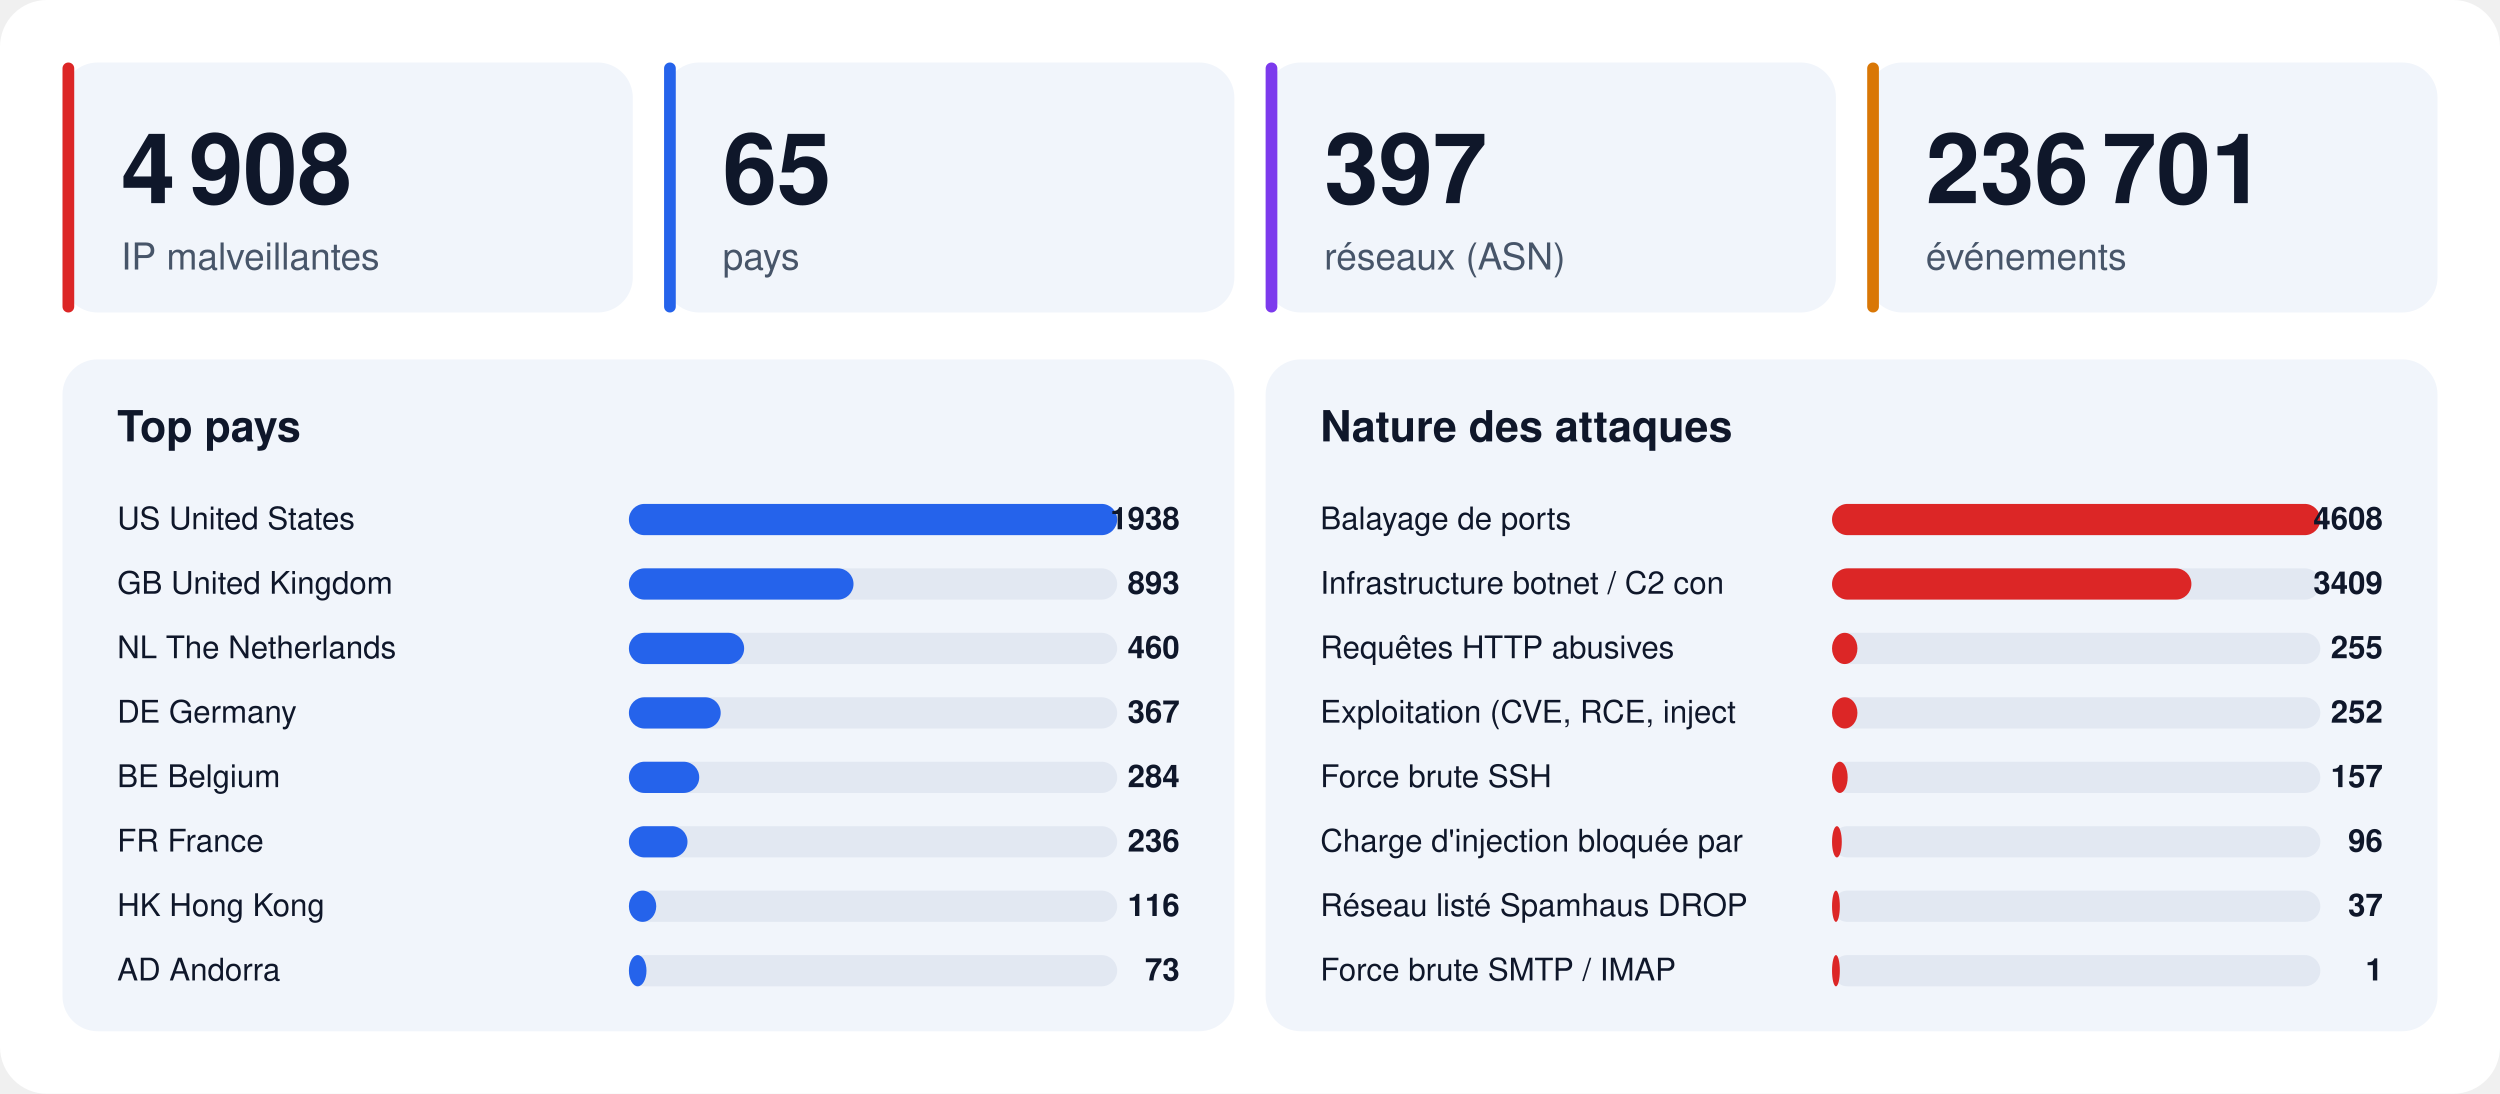
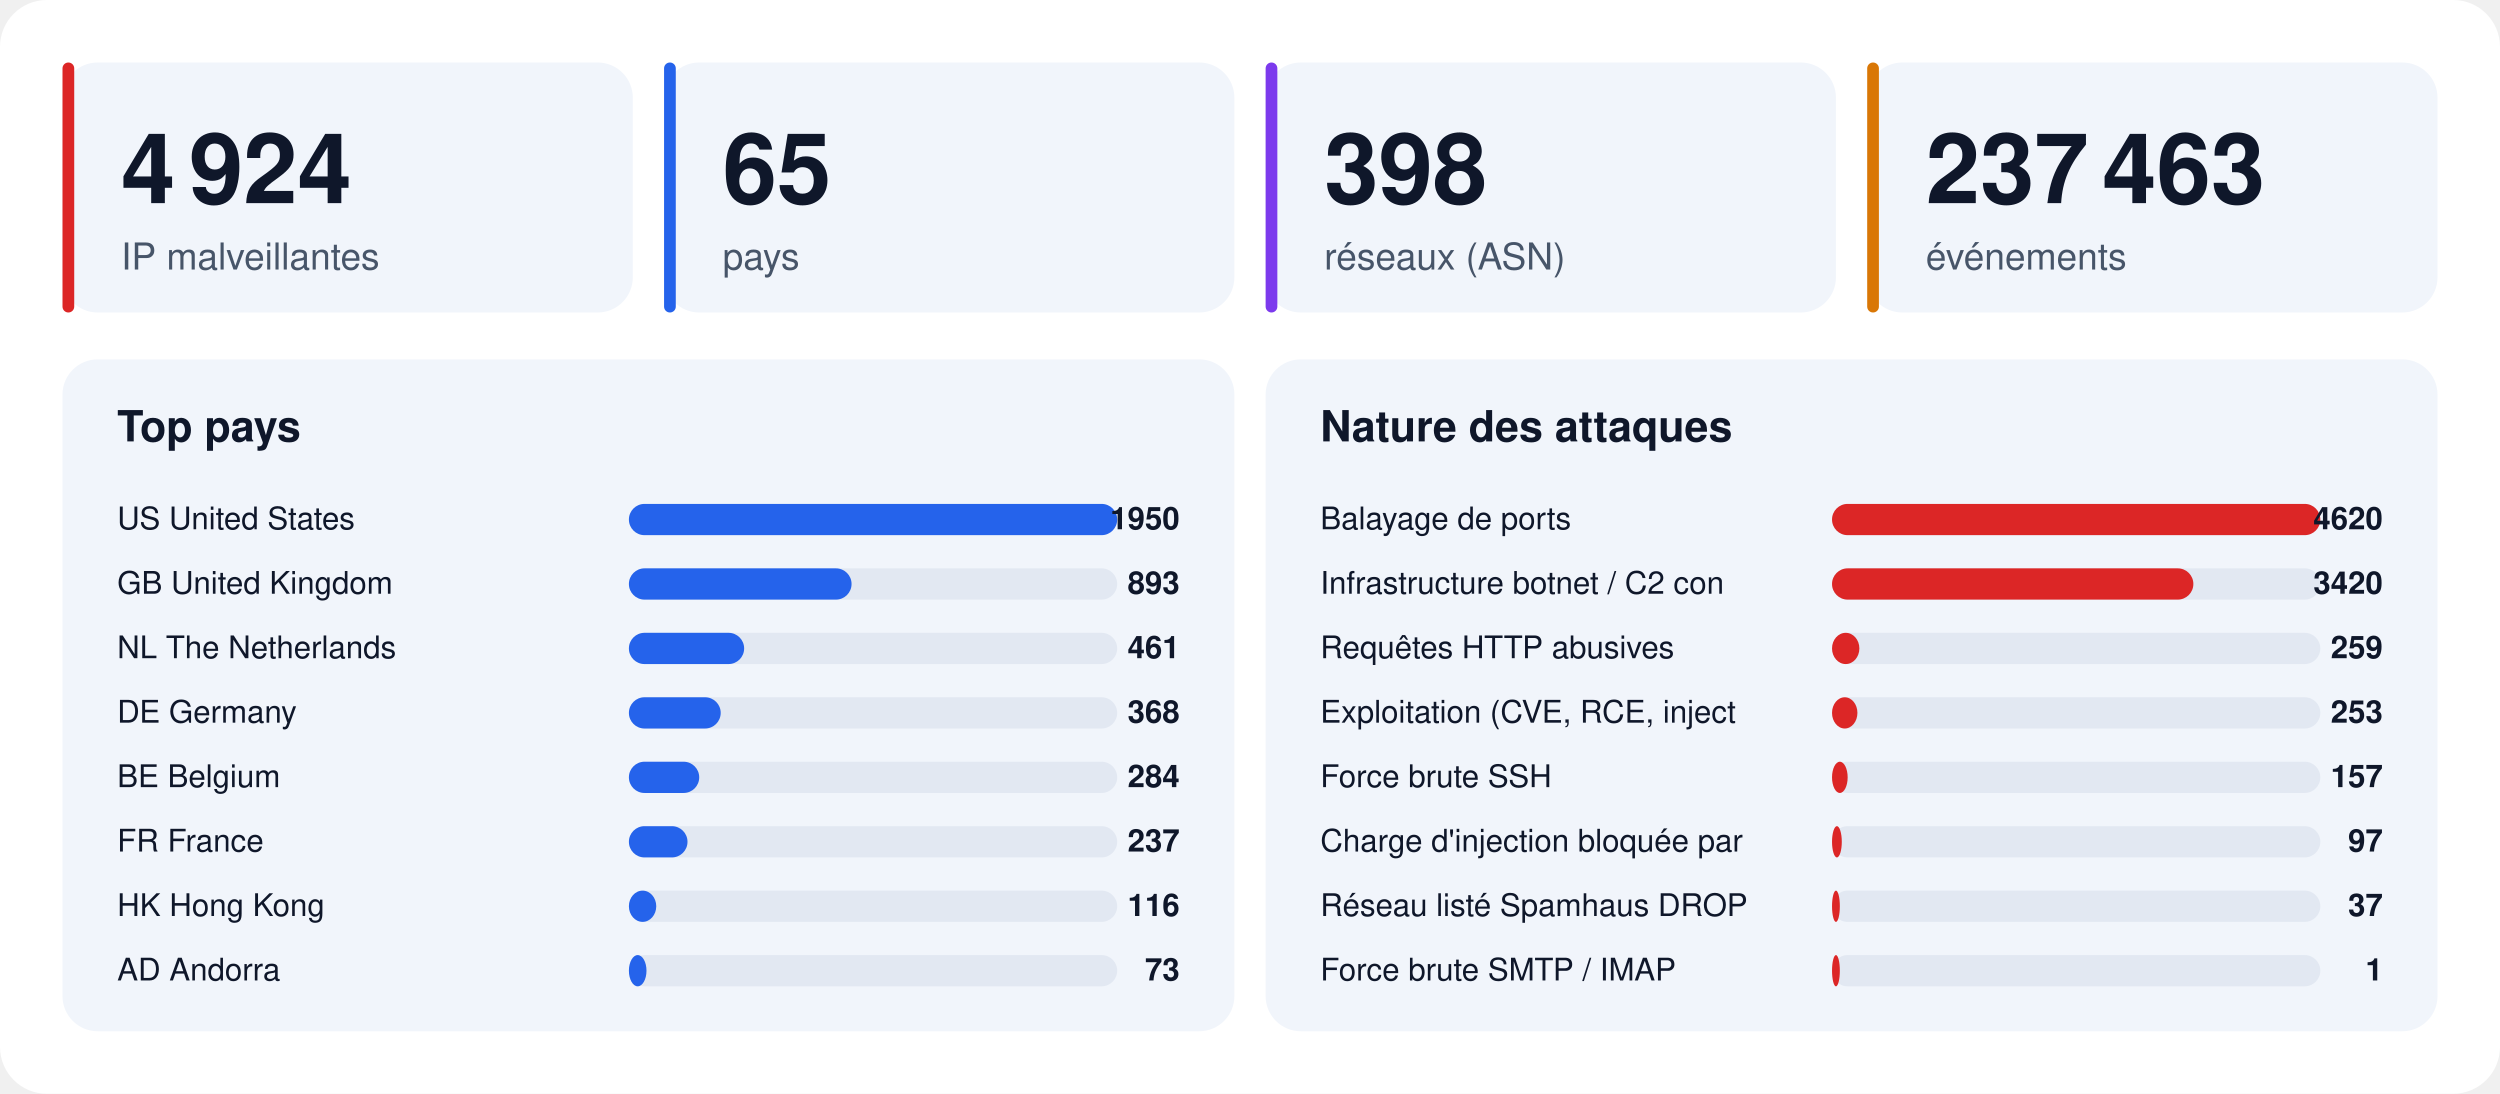
<svg xmlns="http://www.w3.org/2000/svg" width="1280" height="560" viewBox="0 0 1280 560" font-family="-apple-system,BlinkMacSystemFont,'Segoe UI',Helvetica,Arial,sans-serif">
  <rect width="1280" height="560" rx="24" fill="#ffffff" />
  <rect x="32" y="32" width="292" height="128" rx="18" fill="#f1f5fb" />
  <rect x="32" y="32" width="6" height="128" rx="3" fill="#dc2626" />
-   <text x="62" y="104" font-size="50" font-weight="800" fill="#0f172a">4 908</text>
+   <text x="62" y="104" font-size="50" font-weight="800" fill="#0f172a">4 924</text>
  <text x="62" y="138" font-size="19" fill="#475569">IP malveillantes</text>
  <rect x="340" y="32" width="292" height="128" rx="18" fill="#f1f5fb" />
  <rect x="340" y="32" width="6" height="128" rx="3" fill="#2563eb" />
  <text x="370" y="104" font-size="50" font-weight="800" fill="#0f172a">65</text>
  <text x="370" y="138" font-size="19" fill="#475569">pays</text>
  <rect x="648" y="32" width="292" height="128" rx="18" fill="#f1f5fb" />
  <rect x="648" y="32" width="6" height="128" rx="3" fill="#7c3aed" />
-   <text x="678" y="104" font-size="50" font-weight="800" fill="#0f172a">397</text>
+   <text x="678" y="104" font-size="50" font-weight="800" fill="#0f172a">398</text>
  <text x="678" y="138" font-size="19" fill="#475569">réseaux (ASN)</text>
  <rect x="956" y="32" width="292" height="128" rx="18" fill="#f1f5fb" />
  <rect x="956" y="32" width="6" height="128" rx="3" fill="#d97706" />
-   <text x="986" y="104" font-size="50" font-weight="800" fill="#0f172a">236 701</text>
+   <text x="986" y="104" font-size="50" font-weight="800" fill="#0f172a">237 463</text>
  <text x="986" y="138" font-size="19" fill="#475569">événements</text>
  <rect x="32" y="184" width="600" height="344" rx="18" fill="#f1f5fb" />
  <text x="60" y="226" font-size="22" font-weight="700" fill="#0f172a">Top pays</text>
  <text x="60" y="271" font-size="16" fill="#0f172a">US  United States</text>
  <rect x="322" y="258" width="250" height="16" rx="8" fill="#e2e8f2" />
  <rect x="322" y="258" width="250" height="16" rx="8" fill="#2563eb" />
-   <text x="604" y="271" font-size="16" font-weight="700" text-anchor="end" fill="#0f172a">1938</text>
+   <text x="604" y="271" font-size="16" font-weight="700" text-anchor="end" fill="#0f172a">1950</text>
  <text x="60" y="304" font-size="16" fill="#0f172a">GB  United Kingdom</text>
  <rect x="322" y="291" width="250" height="16" rx="8" fill="#e2e8f2" />
-   <rect x="322" y="291" width="115" height="16" rx="8" fill="#2563eb" />
+   <rect x="322" y="291" width="114" height="16" rx="8" fill="#2563eb" />
  <text x="604" y="304" font-size="16" font-weight="700" text-anchor="end" fill="#0f172a">893</text>
  <text x="60" y="337" font-size="16" fill="#0f172a">NL  The Netherlands</text>
  <rect x="322" y="324" width="250" height="16" rx="8" fill="#e2e8f2" />
  <rect x="322" y="324" width="59" height="16" rx="8" fill="#2563eb" />
-   <text x="604" y="337" font-size="16" font-weight="700" text-anchor="end" fill="#0f172a">460</text>
+   <text x="604" y="337" font-size="16" font-weight="700" text-anchor="end" fill="#0f172a">461</text>
  <text x="60" y="370" font-size="16" fill="#0f172a">DE  Germany</text>
  <rect x="322" y="357" width="250" height="16" rx="8" fill="#e2e8f2" />
  <rect x="322" y="357" width="47" height="16" rx="8" fill="#2563eb" />
-   <text x="604" y="370" font-size="16" font-weight="700" text-anchor="end" fill="#0f172a">367</text>
+   <text x="604" y="370" font-size="16" font-weight="700" text-anchor="end" fill="#0f172a">368</text>
  <text x="60" y="403" font-size="16" fill="#0f172a">BE  Belgium</text>
  <rect x="322" y="390" width="250" height="16" rx="8" fill="#e2e8f2" />
  <rect x="322" y="390" width="36" height="16" rx="8" fill="#2563eb" />
  <text x="604" y="403" font-size="16" font-weight="700" text-anchor="end" fill="#0f172a">284</text>
  <text x="60" y="436" font-size="16" fill="#0f172a">FR  France</text>
  <rect x="322" y="423" width="250" height="16" rx="8" fill="#e2e8f2" />
  <rect x="322" y="423" width="30" height="16" rx="8" fill="#2563eb" />
-   <text x="604" y="436" font-size="16" font-weight="700" text-anchor="end" fill="#0f172a">236</text>
+   <text x="604" y="436" font-size="16" font-weight="700" text-anchor="end" fill="#0f172a">237</text>
  <text x="60" y="469" font-size="16" fill="#0f172a">HK  Hong Kong</text>
  <rect x="322" y="456" width="250" height="16" rx="8" fill="#e2e8f2" />
  <rect x="322" y="456" width="14" height="16" rx="8" fill="#2563eb" />
  <text x="604" y="469" font-size="16" font-weight="700" text-anchor="end" fill="#0f172a">116</text>
  <text x="60" y="502" font-size="16" fill="#0f172a">AD  Andorra</text>
  <rect x="322" y="489" width="250" height="16" rx="8" fill="#e2e8f2" />
  <rect x="322" y="489" width="9" height="16" rx="8" fill="#2563eb" />
  <text x="604" y="502" font-size="16" font-weight="700" text-anchor="end" fill="#0f172a">73</text>
  <rect x="648" y="184" width="600" height="344" rx="18" fill="#f1f5fb" />
  <text x="676" y="226" font-size="22" font-weight="700" fill="#0f172a">Nature des attaques</text>
  <text x="676" y="271" font-size="16" fill="#0f172a">Balayage de ports</text>
  <rect x="938" y="258" width="250" height="16" rx="8" fill="#e2e8f2" />
  <rect x="938" y="258" width="250" height="16" rx="8" fill="#dc2626" />
-   <text x="1220" y="271" font-size="16" font-weight="700" text-anchor="end" fill="#0f172a">4608</text>
+   <text x="1220" y="271" font-size="16" font-weight="700" text-anchor="end" fill="#0f172a">4620</text>
  <text x="676" y="304" font-size="16" fill="#0f172a">Infrastructure botnet / C2 con</text>
  <rect x="938" y="291" width="250" height="16" rx="8" fill="#e2e8f2" />
-   <rect x="938" y="291" width="184" height="16" rx="8" fill="#dc2626" />
-   <text x="1220" y="304" font-size="16" font-weight="700" text-anchor="end" fill="#0f172a">3409</text>
+   <rect x="938" y="291" width="185" height="16" rx="8" fill="#dc2626" />
+   <text x="1220" y="304" font-size="16" font-weight="700" text-anchor="end" fill="#0f172a">3420</text>
  <text x="676" y="337" font-size="16" fill="#0f172a">Requêtes HTTP abusives</text>
  <rect x="938" y="324" width="250" height="16" rx="8" fill="#e2e8f2" />
-   <rect x="938" y="324" width="13" height="16" rx="8" fill="#dc2626" />
-   <text x="1220" y="337" font-size="16" font-weight="700" text-anchor="end" fill="#0f172a">255</text>
+   <rect x="938" y="324" width="14" height="16" rx="8" fill="#dc2626" />
+   <text x="1220" y="337" font-size="16" font-weight="700" text-anchor="end" fill="#0f172a">259</text>
  <text x="676" y="370" font-size="16" fill="#0f172a">Exploitation (CVE, RCE, inject</text>
  <rect x="938" y="357" width="250" height="16" rx="8" fill="#e2e8f2" />
  <rect x="938" y="357" width="13" height="16" rx="8" fill="#dc2626" />
-   <text x="1220" y="370" font-size="16" font-weight="700" text-anchor="end" fill="#0f172a">252</text>
+   <text x="1220" y="370" font-size="16" font-weight="700" text-anchor="end" fill="#0f172a">253</text>
  <text x="676" y="403" font-size="16" fill="#0f172a">Force brute SSH</text>
  <rect x="938" y="390" width="250" height="16" rx="8" fill="#e2e8f2" />
  <rect x="938" y="390" width="8" height="16" rx="8" fill="#dc2626" />
  <text x="1220" y="403" font-size="16" font-weight="700" text-anchor="end" fill="#0f172a">157</text>
  <text x="676" y="436" font-size="16" fill="#0f172a">Charge d'injection bloquée par</text>
  <rect x="938" y="423" width="250" height="16" rx="8" fill="#e2e8f2" />
  <rect x="938" y="423" width="5" height="16" rx="8" fill="#dc2626" />
-   <text x="1220" y="436" font-size="16" font-weight="700" text-anchor="end" fill="#0f172a">96</text>
+   <text x="1220" y="436" font-size="16" font-weight="700" text-anchor="end" fill="#0f172a">97</text>
  <text x="676" y="469" font-size="16" fill="#0f172a">Réseau listé Spamhaus DROP</text>
  <rect x="938" y="456" width="250" height="16" rx="8" fill="#e2e8f2" />
  <rect x="938" y="456" width="4" height="16" rx="8" fill="#dc2626" />
  <text x="1220" y="469" font-size="16" font-weight="700" text-anchor="end" fill="#0f172a">37</text>
  <text x="676" y="502" font-size="16" fill="#0f172a">Force brute SMTP / IMAP</text>
  <rect x="938" y="489" width="250" height="16" rx="8" fill="#e2e8f2" />
  <rect x="938" y="489" width="4" height="16" rx="8" fill="#dc2626" />
  <text x="1220" y="502" font-size="16" font-weight="700" text-anchor="end" fill="#0f172a">1</text>
</svg>
